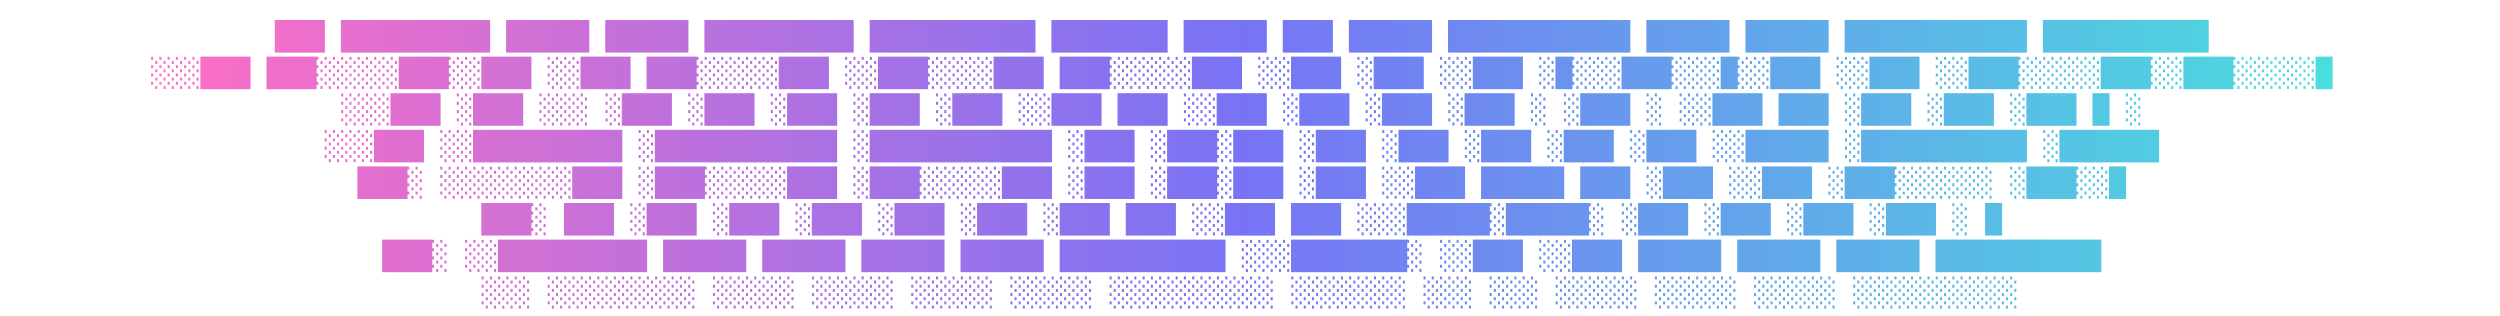
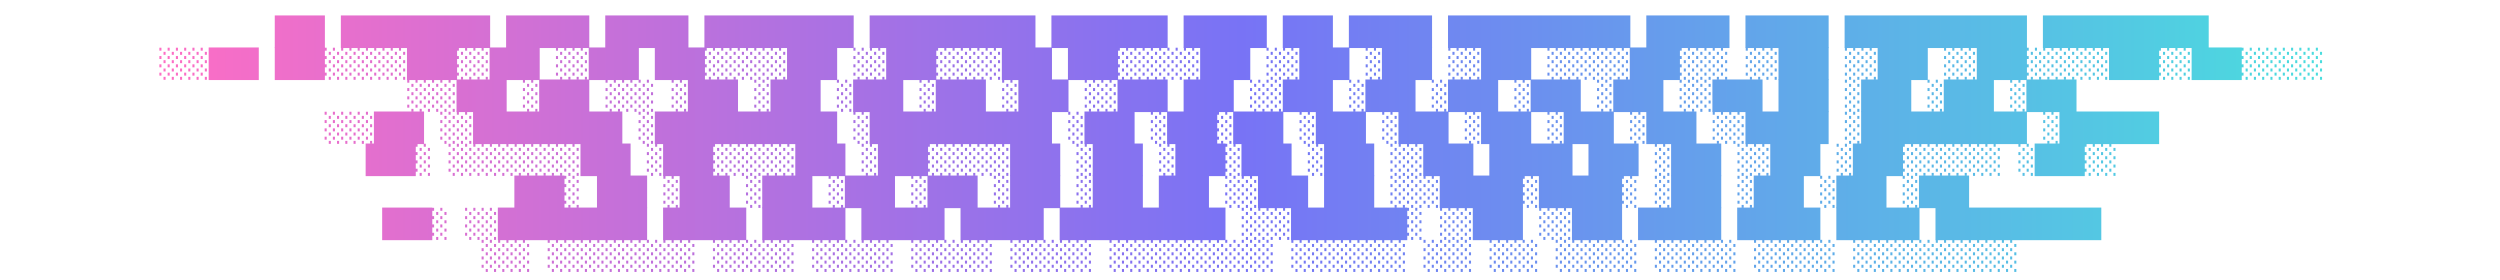
- <svg xmlns="http://www.w3.org/2000/svg" width="1093" height="138" viewBox="0 0 1093 138">
+ <svg xmlns="http://www.w3.org/2000/svg" width="1093" height="122" viewBox="0 0 1093 122">
  <defs>
    <linearGradient id="grad" x1="0%" y1="0%" x2="100%" y2="0%">
      <stop offset="0%" stop-color="#ff6ec4" />
      <stop offset="50%" stop-color="#7873f5" />
      <stop offset="100%" stop-color="#4adede" />
    </linearGradient>
  </defs>
  <style>
    .ascii {
      font-family: ui-monospace, 'Cascadia Code', 'Source Code Pro', Menlo, Consolas, monospace;
      font-size: 12px;
      fill: url(#grad);
      white-space: pre;
    }
  </style>
  <text x="50%" text-anchor="middle" class="ascii">
-     <tspan x="50%" y="20"> ███           █████████  █████   █████   █████████   ██████████      ███████    █████   ███   █████ ███████████ █████ █████ ███████████  ██████████</tspan>
-     <tspan x="50%" y="36">░░░███        ███░░░░░███░░███   ░░███   ███░░░░░███ ░░███░░░░███   ███░░░░░███ ░░███   ░███  ░░███ ░█░░░███░░░█░░███ ░░███ ░░███░░░░░███░░███░░░░░█</tspan>
-     <tspan x="50%" y="52">  ░░░███     ░███    ░░░  ░███    ░███  ░███    ░███  ░███   ░░███ ███     ░░███ ░███   ░███   ░███ ░   ░███  ░  ░░███ ███   ░███    ░███ ░███  █ ░ </tspan>
-     <tspan x="50%" y="68">    ░░░███   ░░█████████  ░███████████  ░███████████  ░███    ░███░███      ░███ ░███   ░███   ░███     ░███      ░░█████    ░██████████  ░██████   </tspan>
-     <tspan x="50%" y="84">     ███░     ░░░░░░░░███ ░███░░░░░███  ░███░░░░░███  ░███    ░███░███      ░███ ░░███  █████  ███      ░███       ░░███     ░███░░░░░░   ░███░░█   </tspan>
-     <tspan x="50%" y="100">   ███░       ███    ░███ ░███    ░███  ░███    ░███  ░███    ███ ░░███     ███   ░░░█████░█████░       ░███        ░███     ░███         ░███ ░   █</tspan>
-     <tspan x="50%" y="116"> ███░        ░░█████████  █████   █████ █████   █████ ██████████   ░░░███████░      ░░███ ░░███         █████       █████    █████        ██████████</tspan>
-     <tspan x="50%" y="132">░░░           ░░░░░░░░░  ░░░░░   ░░░░░ ░░░░░   ░░░░░ ░░░░░░░░░░      ░░░░░░░         ░░░   ░░░         ░░░░░       ░░░░░    ░░░░░        ░░░░░░░░░░ </tspan>
+     <tspan x="50%" y="18"> ███           █████████  █████   █████   █████████   ██████████      ███████    █████   ███   █████ ███████████ █████ █████ ███████████  ██████████</tspan>
+     <tspan x="50%" y="32">░░░███        ███░░░░░███░░███   ░░███   ███░░░░░███ ░░███░░░░███   ███░░░░░███ ░░███   ░███  ░░███ ░░░░░███░░░ ░░███ ░░███ ░░███░░░░░███░░███░░░░░ </tspan>
+     <tspan x="50%" y="46">  ░░░███     ░███    ░░░  ░███    ░███  ░███    ░███  ░███   ░░███ ███     ░░███ ░███   ░███   ░███     ░███     ░░███ ███   ░███    ░███ ░███      </tspan>
+     <tspan x="50%" y="60">    ░░░███   ░░█████████  ░███████████  ░███████████  ░███    ░███░███      ░███ ░███   ░███   ░███     ░███      ░░█████    ░██████████  ░██████   </tspan>
+     <tspan x="50%" y="74">     ███░     ░░░░░░░░███ ░███░░░░░███  ░███░░░░░███  ░███    ░███░███      ░███ ░░███  █████  ███      ░███       ░░███     ░███░░░░░░   ░███░░    </tspan>
+     <tspan x="50%" y="88">   ███░       ███    ░███ ░███    ░███  ░███    ░███  ░███    ███ ░░███     ███   ░░░█████░█████░       ░███        ░███     ░███         ░███      </tspan>
+     <tspan x="50%" y="102"> ███░        ░░█████████  █████   █████ █████   █████ ██████████   ░░░███████░      ░░███ ░░███         █████       █████    █████        ██████████</tspan>
+     <tspan x="50%" y="116">░░░           ░░░░░░░░░  ░░░░░   ░░░░░ ░░░░░   ░░░░░ ░░░░░░░░░░      ░░░░░░░         ░░░   ░░░         ░░░░░       ░░░░░    ░░░░░        ░░░░░░░░░░ </tspan>
  </text>
</svg>
